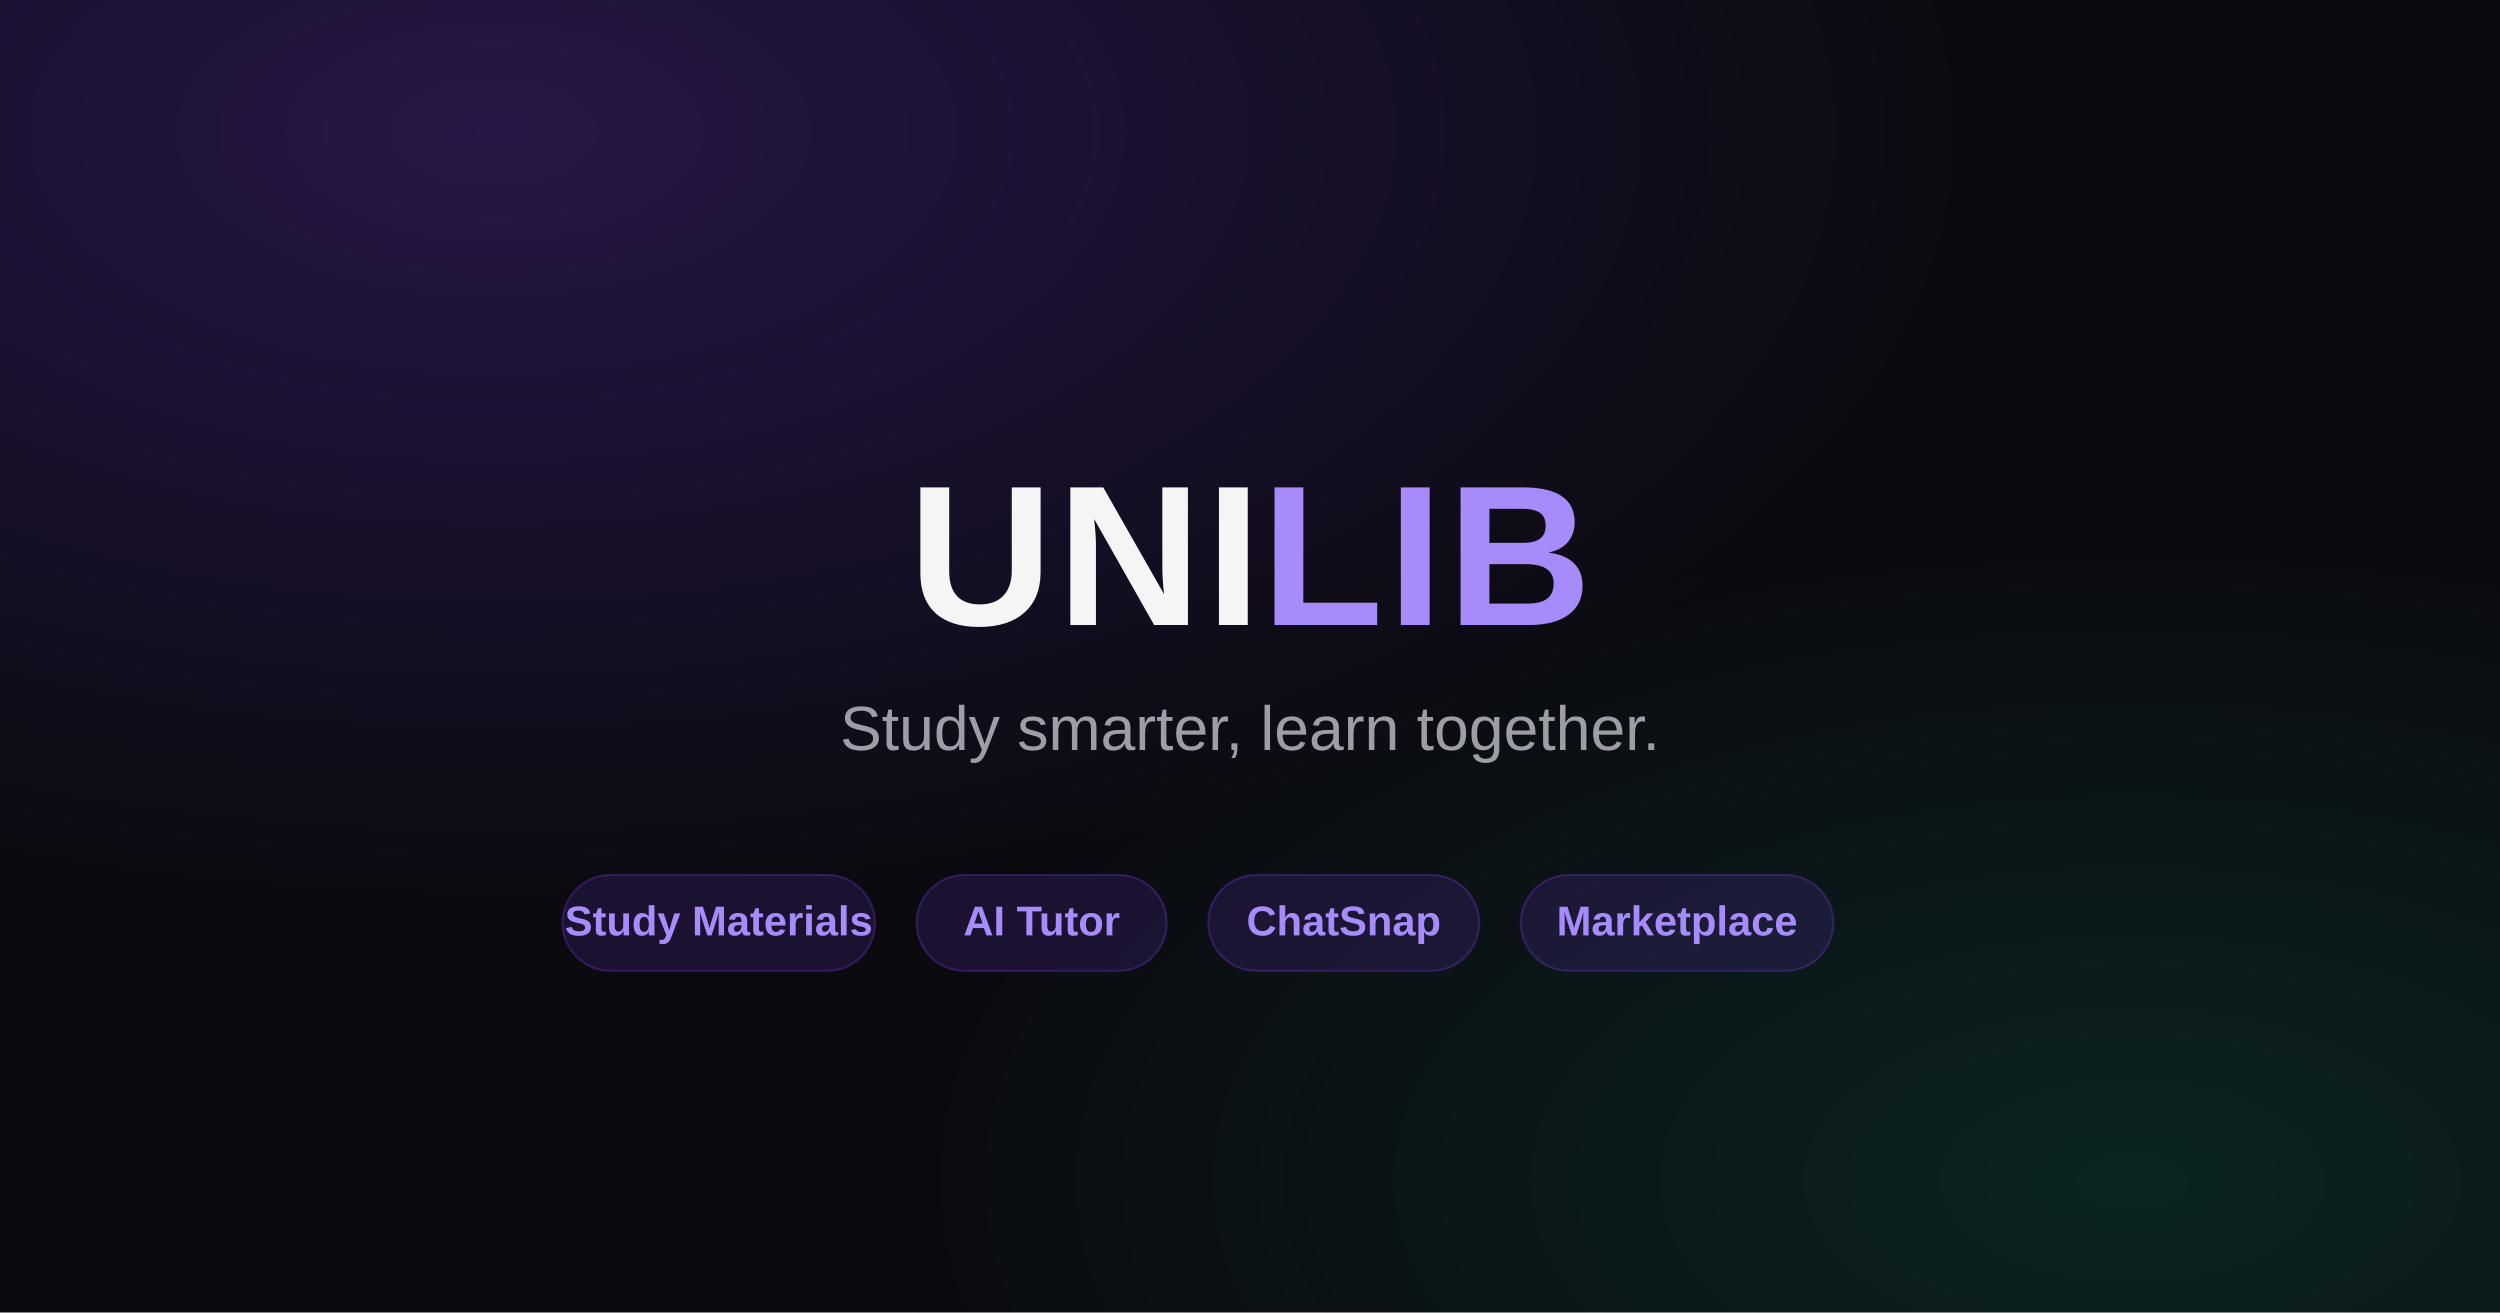
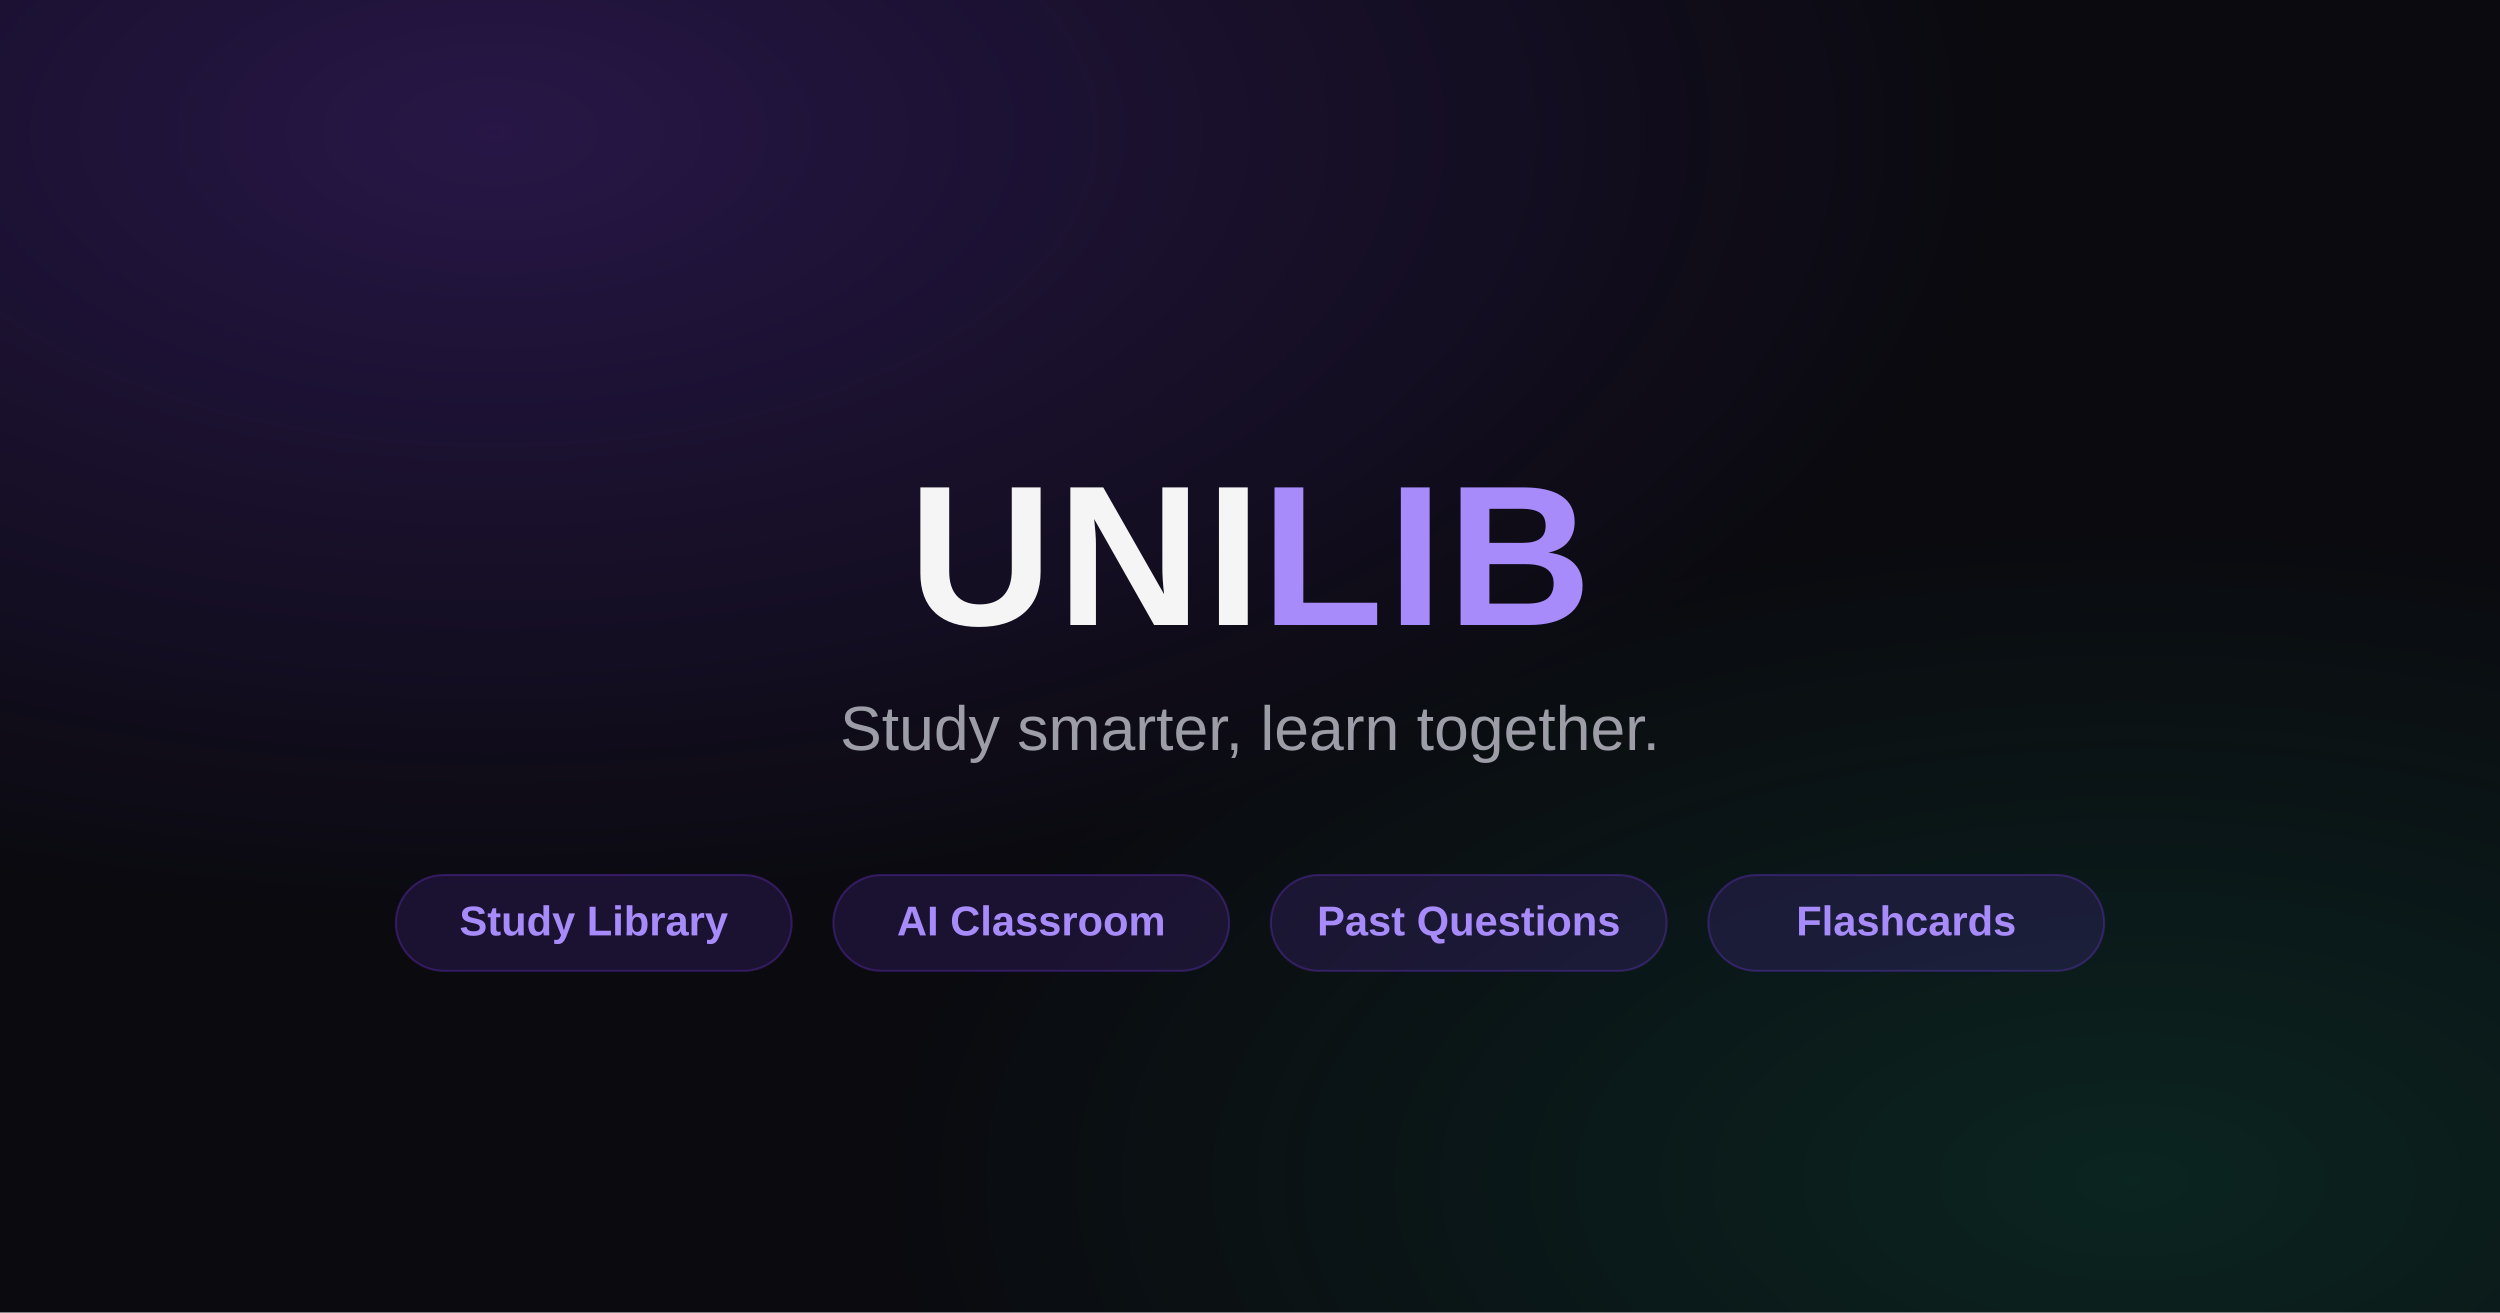
<svg xmlns="http://www.w3.org/2000/svg" width="1200" height="630" viewBox="0 0 1200 630">
  <defs>
    <radialGradient id="glow1" cx="20%" cy="10%" r="60%">
      <stop offset="0%" stop-color="#7c3aed" stop-opacity="0.25" />
      <stop offset="100%" stop-color="#7c3aed" stop-opacity="0" />
    </radialGradient>
    <radialGradient id="glow2" cx="85%" cy="90%" r="50%">
      <stop offset="0%" stop-color="#10b981" stop-opacity="0.15" />
      <stop offset="100%" stop-color="#10b981" stop-opacity="0" />
    </radialGradient>
  </defs>
  <rect width="1200" height="630" fill="#0a0a0f" />
  <rect width="1200" height="630" fill="url(#glow1)" />
  <rect width="1200" height="630" fill="url(#glow2)" />
  <text x="600" y="300" font-family="Arial, Helvetica, sans-serif" font-weight="900" font-size="96" text-anchor="middle" fill="#f5f5f5" letter-spacing="2">
    UNI<tspan fill="#a78bfa">LIB</tspan>
  </text>
  <text x="600" y="360" font-family="Arial, Helvetica, sans-serif" font-weight="400" font-size="30" text-anchor="middle" fill="#9d9da8">
    Study smarter, learn together.
  </text>
  <g font-family="Arial, Helvetica, sans-serif" font-size="20" font-weight="600">
-     <rect x="270" y="420" width="150" height="46" rx="23" fill="#7c3aed" fill-opacity="0.15" stroke="#7c3aed" stroke-opacity="0.3" />
-     <text x="345" y="449" text-anchor="middle" fill="#a78bfa">Study Materials</text>
-     <rect x="440" y="420" width="120" height="46" rx="23" fill="#7c3aed" fill-opacity="0.15" stroke="#7c3aed" stroke-opacity="0.3" />
-     <text x="500" y="449" text-anchor="middle" fill="#a78bfa">AI Tutor</text>
-     <rect x="580" y="420" width="130" height="46" rx="23" fill="#7c3aed" fill-opacity="0.15" stroke="#7c3aed" stroke-opacity="0.3" />
-     <text x="645" y="449" text-anchor="middle" fill="#a78bfa">ChatSnap</text>
-     <rect x="730" y="420" width="150" height="46" rx="23" fill="#7c3aed" fill-opacity="0.15" stroke="#7c3aed" stroke-opacity="0.3" />
-     <text x="805" y="449" text-anchor="middle" fill="#a78bfa">Marketplace</text>
+     <rect x="190" y="420" width="190" height="46" rx="23" fill="#7c3aed" fill-opacity="0.15" stroke="#7c3aed" stroke-opacity="0.3" />
+     <text x="285" y="449" text-anchor="middle" fill="#a78bfa">Study Library</text>
+     <rect x="400" y="420" width="190" height="46" rx="23" fill="#7c3aed" fill-opacity="0.15" stroke="#7c3aed" stroke-opacity="0.3" />
+     <text x="495" y="449" text-anchor="middle" fill="#a78bfa">AI Classroom</text>
+     <rect x="610" y="420" width="190" height="46" rx="23" fill="#7c3aed" fill-opacity="0.15" stroke="#7c3aed" stroke-opacity="0.3" />
+     <text x="705" y="449" text-anchor="middle" fill="#a78bfa">Past Questions</text>
+     <rect x="820" y="420" width="190" height="46" rx="23" fill="#7c3aed" fill-opacity="0.15" stroke="#7c3aed" stroke-opacity="0.3" />
+     <text x="915" y="449" text-anchor="middle" fill="#a78bfa">Flashcards</text>
  </g>
</svg>
